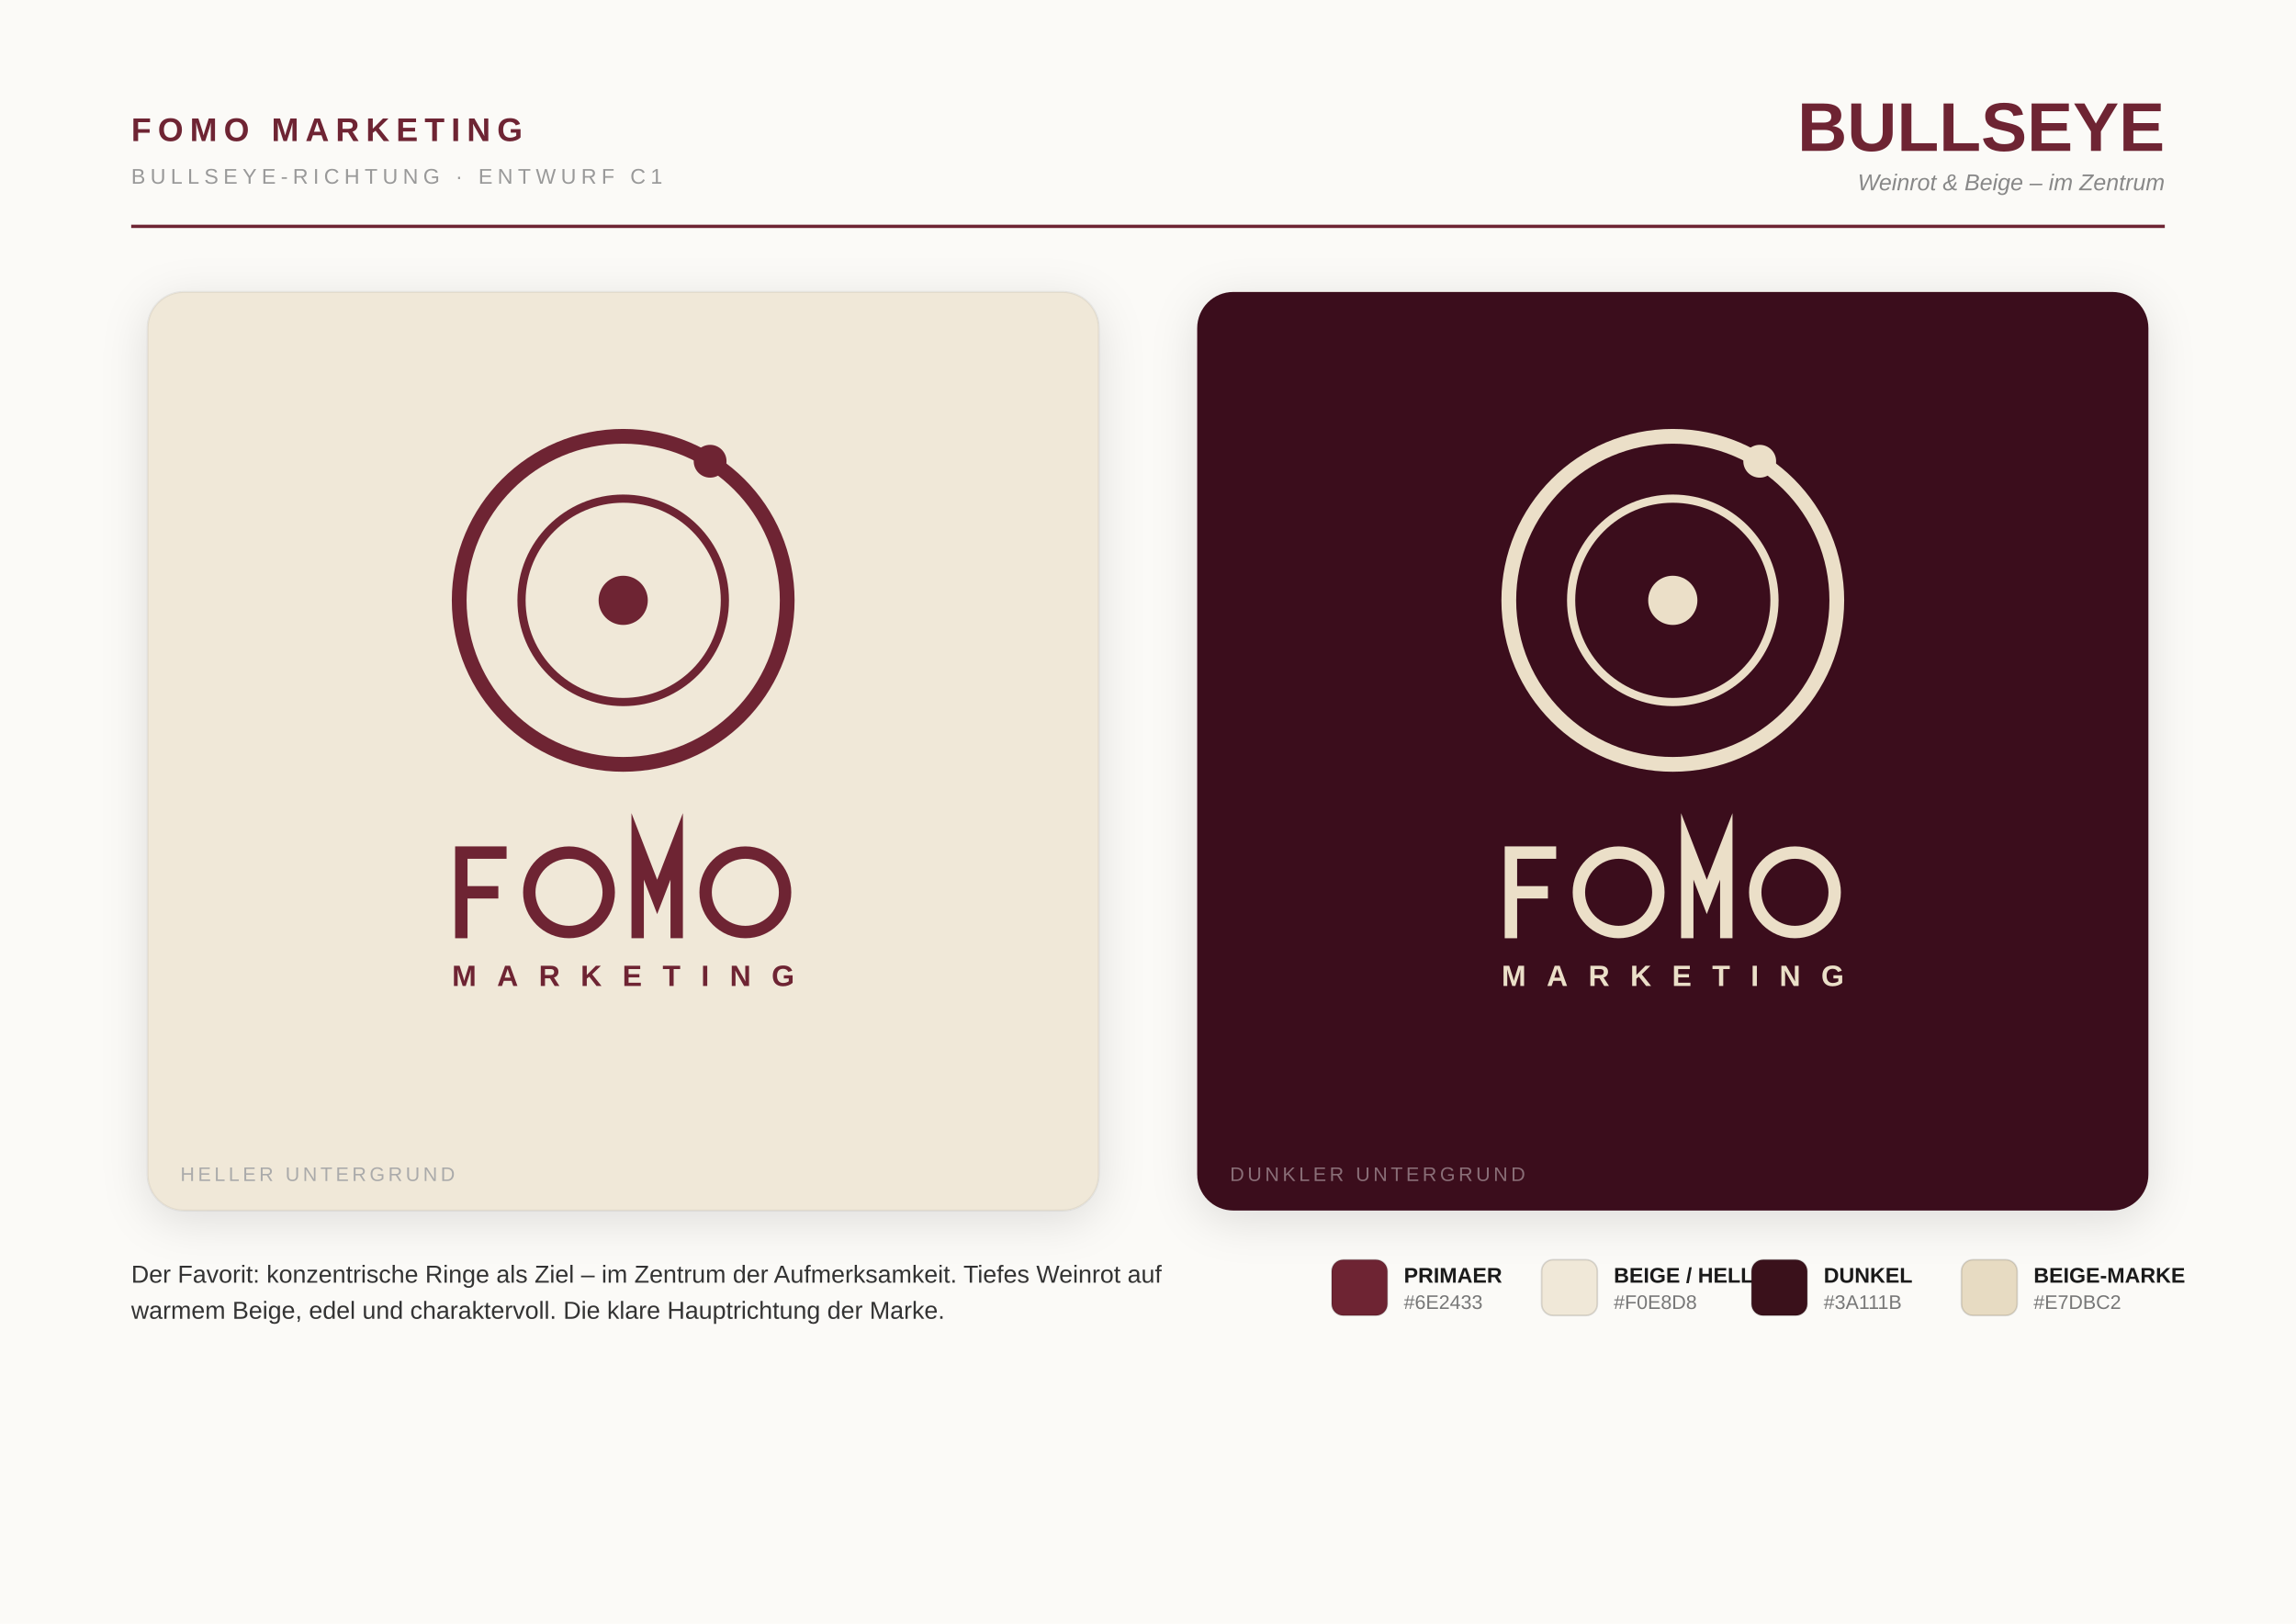
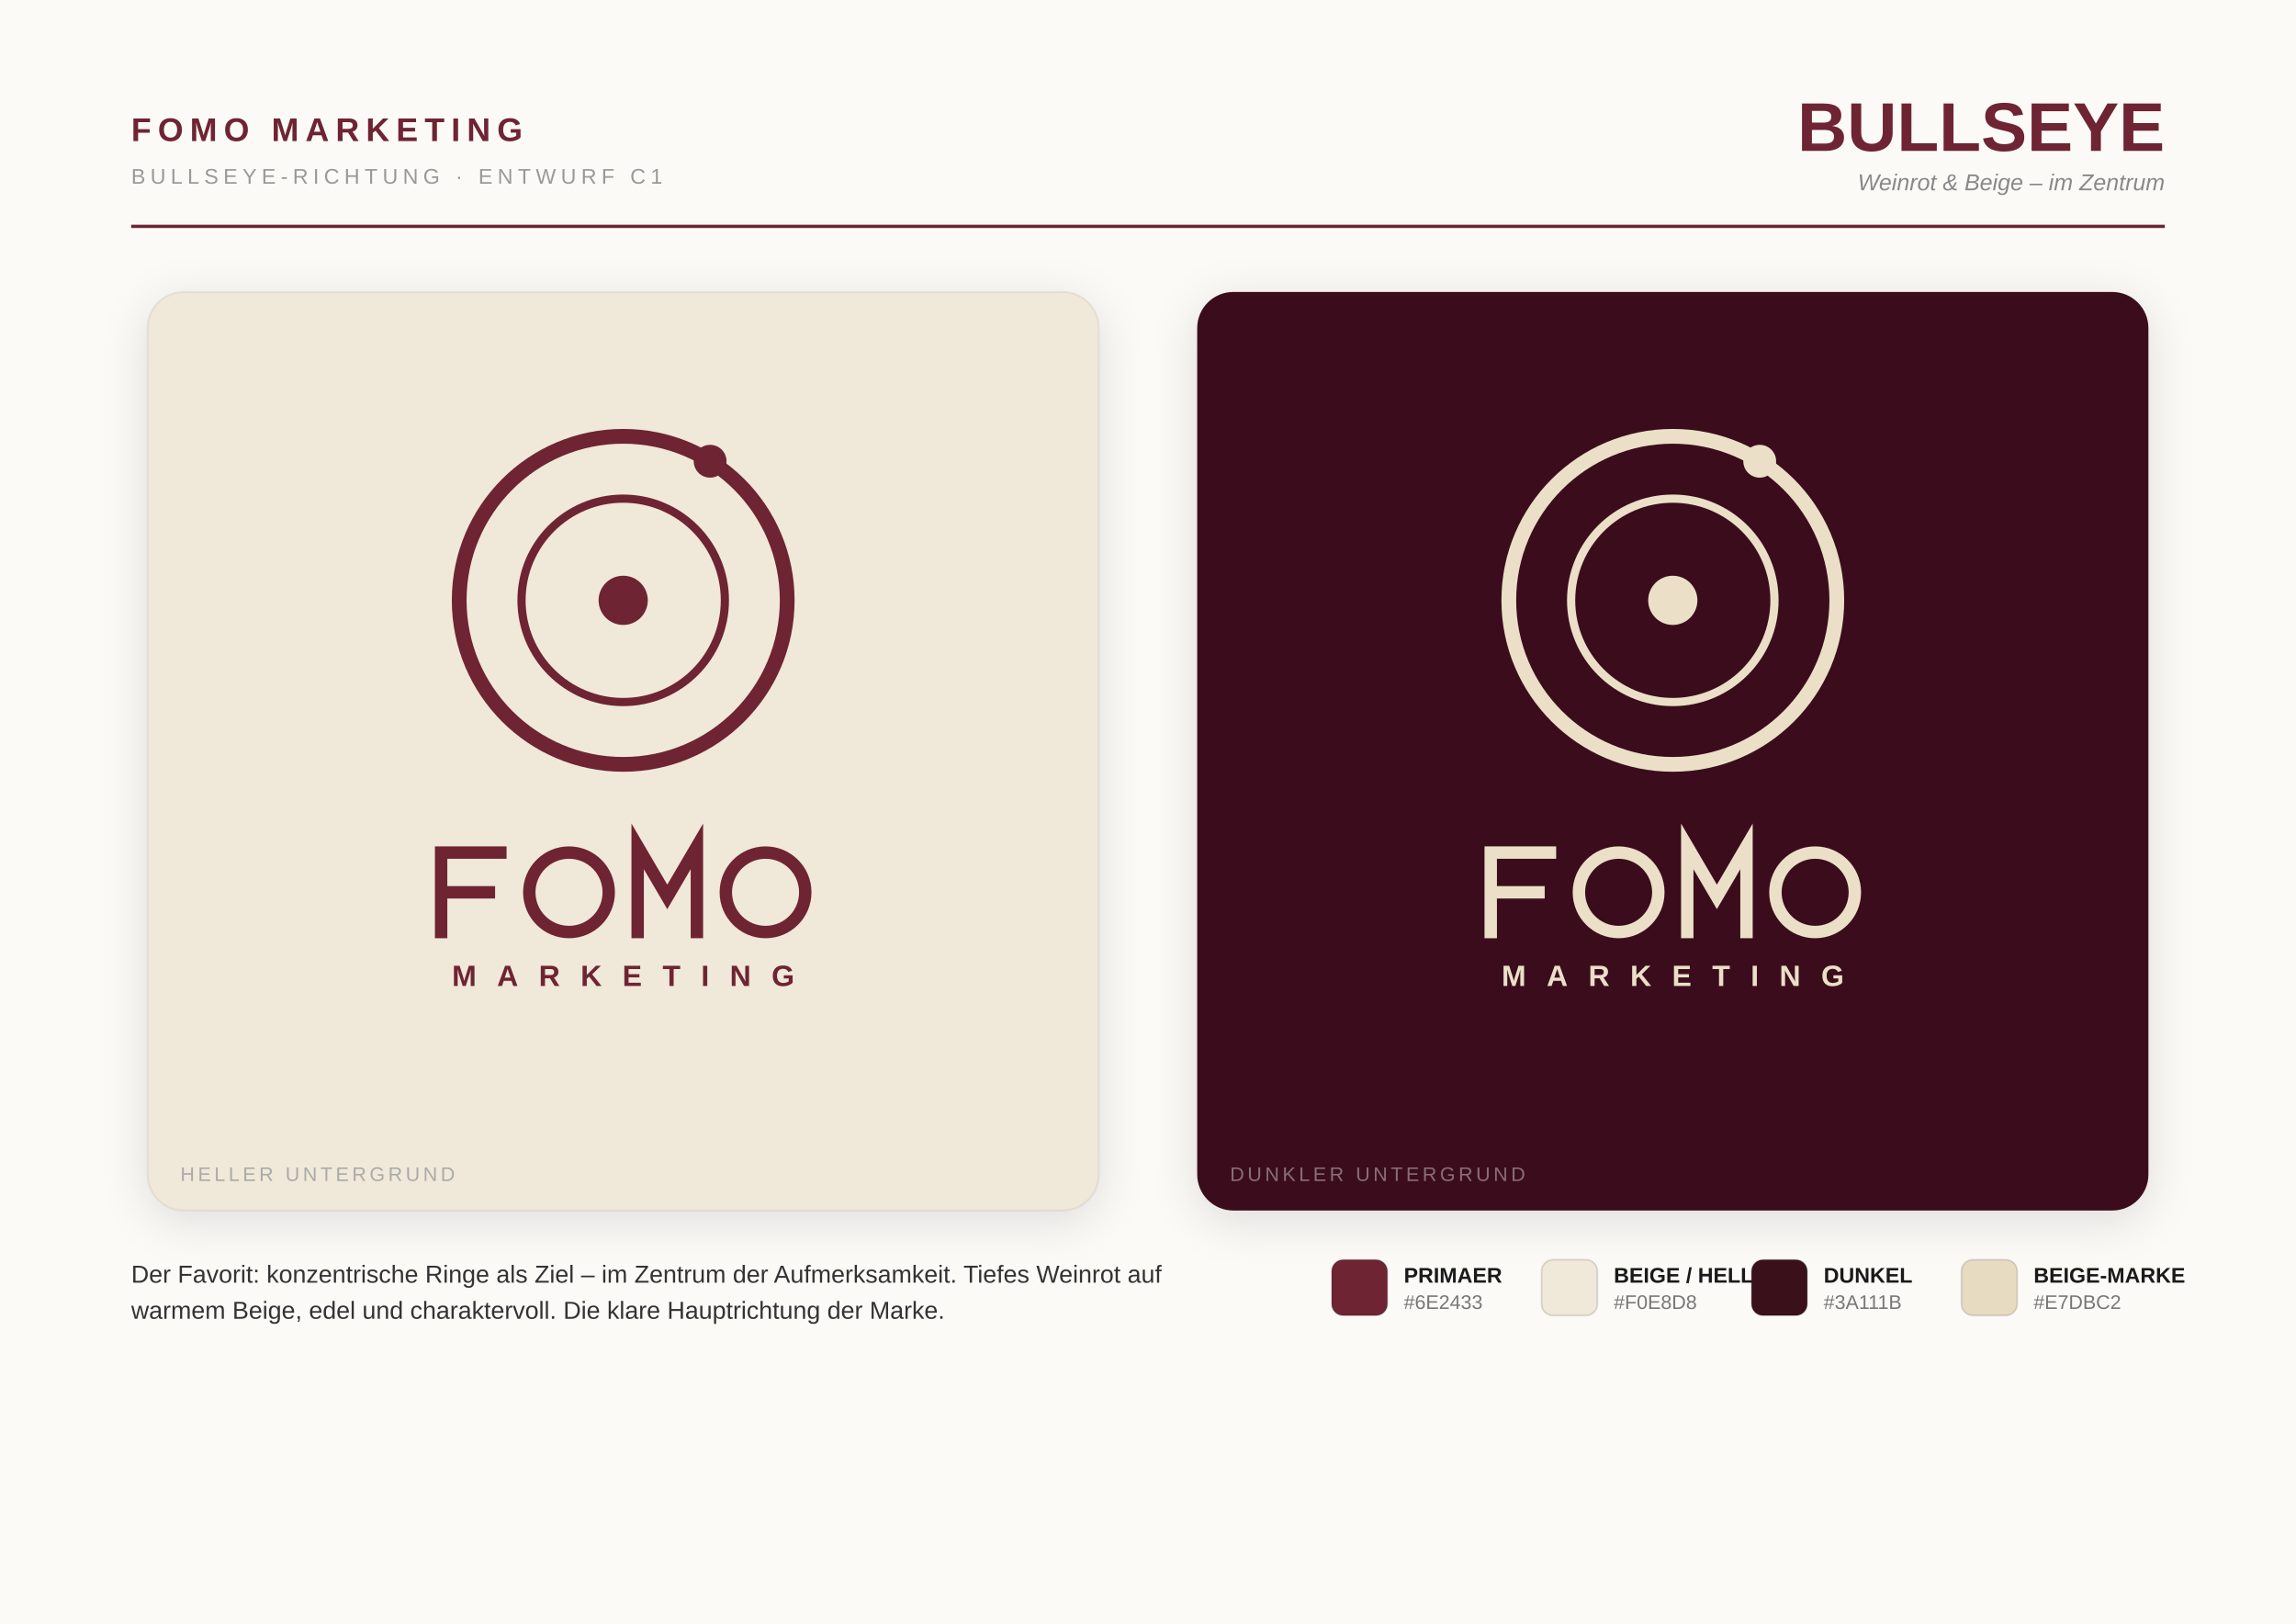
<svg xmlns="http://www.w3.org/2000/svg" width="1400" height="990" viewBox="0 0 1400 990">
  <defs>
    <filter id="soft" x="-20%" y="-20%" width="140%" height="140%">
      <feDropShadow dx="0" dy="6" stdDeviation="14" flood-color="#000" flood-opacity="0.12" />
    </filter>
  </defs>
  <rect width="1400" height="990" fill="#FBFAF7" />
  <text x="80" y="86" font-family="Liberation Sans, Arial, DejaVu Sans, sans-serif" font-size="20" font-weight="800" letter-spacing="4" fill="#6E2433">FOMO MARKETING</text>
  <text x="80" y="112" font-family="Liberation Sans, Arial, DejaVu Sans, sans-serif" font-size="13" letter-spacing="3" fill="#999">BULLSEYE-RICHTUNG · ENTWURF C1</text>
  <text x="1320" y="92" font-family="Liberation Sans, Arial, DejaVu Sans, sans-serif" font-size="42" font-weight="800" text-anchor="end" fill="#6E2433">BULLSEYE</text>
  <text x="1320" y="116" font-family="Liberation Sans, Arial, DejaVu Sans, sans-serif" font-size="14" font-style="italic" text-anchor="end" fill="#888">Weinrot &amp; Beige – im Zentrum</text>
  <line x1="80" y1="138" x2="1320" y2="138" stroke="#6E2433" stroke-width="2" />
  <rect x="90" y="178" width="580" height="560" rx="22" fill="#F0E8D8" stroke="#0000000f" stroke-width="1.2" filter="url(#soft)" />
  <rect x="730" y="178" width="580" height="560" rx="22" fill="#3A111B" filter="url(#soft)" />
  <g transform="translate(380.0 366.0) scale(1.0) translate(-380.0 -458.0)">
    <circle cx="380.0" cy="458.0" r="100.0" fill="none" stroke="#6E2433" stroke-width="9.0" />
    <circle cx="380.0" cy="458.0" r="62.0" fill="none" stroke="#6E2433" stroke-width="5.0" />
    <circle cx="380.0" cy="458.0" r="15.0" fill="#6E2433" />
    <circle cx="433.0" cy="373.2" r="10.0" fill="#6E2433" />
  </g>
-   <path fill="none" stroke="#6E2433" stroke-width="7.56" stroke-linecap="butt" stroke-linejoin="miter" stroke-miterlimit="8" d="M 281.30 516.00 L 281.30 572.00 M 281.30 519.78 L 308.88 519.78 M 281.30 544.00 L 303.86 544.00" />
+   <path fill="none" stroke="#6E2433" stroke-width="7.56" stroke-linecap="butt" stroke-linejoin="miter" stroke-miterlimit="8" d="M 268.98 516.00 L 268.98 572.00 M 268.98 519.78 L 308.88 519.78 M 268.98 544.00 L 301.89 544.00" />
  <circle cx="346.96" cy="544.00" r="24.22" fill="none" stroke="#6E2433" stroke-width="7.56" stroke-linecap="butt" stroke-linejoin="miter" stroke-miterlimit="8" />
-   <path fill="none" stroke="#6E2433" stroke-width="7.56" stroke-linecap="butt" stroke-linejoin="miter" stroke-miterlimit="8" d="M 388.82 572.00 L 388.82 516.00 L 400.72 546.80 L 412.62 516.00 L 412.62 572.00" />
-   <circle cx="454.48" cy="544.00" r="24.22" fill="none" stroke="#6E2433" stroke-width="7.56" stroke-linecap="butt" stroke-linejoin="miter" stroke-miterlimit="8" />
+   <path fill="none" stroke="#6E2433" stroke-width="7.56" stroke-linecap="butt" stroke-linejoin="miter" stroke-miterlimit="8" d="M 388.82 572.00 L 388.82 516.00 L 406.88 546.80 L 424.94 516.00 L 424.94 572.00" />
+   <circle cx="466.80" cy="544.00" r="24.22" fill="none" stroke="#6E2433" stroke-width="7.56" stroke-linecap="butt" stroke-linejoin="miter" stroke-miterlimit="8" />
  <text x="380.00" y="601.12" font-family="Liberation Sans, Arial, DejaVu Sans, sans-serif" font-size="17.92" font-weight="600" letter-spacing="12.54" text-anchor="middle" fill="#6E2433">MARKETING</text>
  <g transform="translate(1020.0 366.0) scale(1.0) translate(-1020.0 -458.0)">
    <circle cx="1020.0" cy="458.0" r="100.0" fill="none" stroke="#EBDFC8" stroke-width="9.0" />
    <circle cx="1020.0" cy="458.0" r="62.0" fill="none" stroke="#EBDFC8" stroke-width="5.0" />
    <circle cx="1020.0" cy="458.0" r="15.0" fill="#EBDFC8" />
    <circle cx="1073.0" cy="373.2" r="10.0" fill="#EBDFC8" />
  </g>
-   <path fill="none" stroke="#EBDFC8" stroke-width="7.56" stroke-linecap="butt" stroke-linejoin="miter" stroke-miterlimit="8" d="M 921.30 516.00 L 921.30 572.00 M 921.30 519.78 L 948.88 519.78 M 921.30 544.00 L 943.86 544.00" />
+   <path fill="none" stroke="#EBDFC8" stroke-width="7.56" stroke-linecap="butt" stroke-linejoin="miter" stroke-miterlimit="8" d="M 908.98 516.00 L 908.98 572.00 M 908.98 519.78 L 948.88 519.78 M 908.98 544.00 L 941.89 544.00" />
  <circle cx="986.96" cy="544.00" r="24.22" fill="none" stroke="#EBDFC8" stroke-width="7.56" stroke-linecap="butt" stroke-linejoin="miter" stroke-miterlimit="8" />
-   <path fill="none" stroke="#EBDFC8" stroke-width="7.56" stroke-linecap="butt" stroke-linejoin="miter" stroke-miterlimit="8" d="M 1028.82 572.00 L 1028.82 516.00 L 1040.72 546.80 L 1052.62 516.00 L 1052.62 572.00" />
-   <circle cx="1094.48" cy="544.00" r="24.22" fill="none" stroke="#EBDFC8" stroke-width="7.56" stroke-linecap="butt" stroke-linejoin="miter" stroke-miterlimit="8" />
+   <path fill="none" stroke="#EBDFC8" stroke-width="7.56" stroke-linecap="butt" stroke-linejoin="miter" stroke-miterlimit="8" d="M 1028.82 572.00 L 1028.82 516.00 L 1046.88 546.80 L 1064.94 516.00 L 1064.94 572.00" />
+   <circle cx="1106.80" cy="544.00" r="24.22" fill="none" stroke="#EBDFC8" stroke-width="7.56" stroke-linecap="butt" stroke-linejoin="miter" stroke-miterlimit="8" />
  <text x="1020.00" y="601.12" font-family="Liberation Sans, Arial, DejaVu Sans, sans-serif" font-size="17.92" font-weight="600" letter-spacing="12.54" text-anchor="middle" fill="#EBDFC8">MARKETING</text>
  <text x="110" y="720" font-family="Liberation Sans, Arial, DejaVu Sans, sans-serif" font-size="12" letter-spacing="2" fill="#aaa">HELLER UNTERGRUND</text>
  <text x="750" y="720" font-family="Liberation Sans, Arial, DejaVu Sans, sans-serif" font-size="12" letter-spacing="2" fill="#ffffff66">DUNKLER UNTERGRUND</text>
  <text x="80" y="782" font-family="Liberation Sans, Arial, DejaVu Sans, sans-serif" font-size="15" fill="#333">Der Favorit: konzentrische Ringe als Ziel – im Zentrum der Aufmerksamkeit. Tiefes Weinrot auf</text>
  <text x="80" y="804" font-family="Liberation Sans, Arial, DejaVu Sans, sans-serif" font-size="15" fill="#333">warmem Beige, edel und charaktervoll. Die klare Hauptrichtung der Marke.</text>
  <rect x="812" y="768" width="34" height="34" rx="7" fill="#6E2433" stroke="#00000022" stroke-width="1" />
  <text x="856" y="782" font-family="Liberation Sans, Arial, DejaVu Sans, sans-serif" font-size="13" font-weight="700" fill="#1a1a1a">PRIMAER</text>
  <text x="856" y="798" font-family="Liberation Sans, Arial, DejaVu Sans, sans-serif" font-size="12" fill="#777">#6E2433</text>
  <rect x="940" y="768" width="34" height="34" rx="7" fill="#F0E8D8" stroke="#00000022" stroke-width="1" />
  <text x="984" y="782" font-family="Liberation Sans, Arial, DejaVu Sans, sans-serif" font-size="13" font-weight="700" fill="#1a1a1a">BEIGE / HELL</text>
  <text x="984" y="798" font-family="Liberation Sans, Arial, DejaVu Sans, sans-serif" font-size="12" fill="#777">#F0E8D8</text>
  <rect x="1068" y="768" width="34" height="34" rx="7" fill="#3A111B" stroke="#00000022" stroke-width="1" />
  <text x="1112" y="782" font-family="Liberation Sans, Arial, DejaVu Sans, sans-serif" font-size="13" font-weight="700" fill="#1a1a1a">DUNKEL</text>
  <text x="1112" y="798" font-family="Liberation Sans, Arial, DejaVu Sans, sans-serif" font-size="12" fill="#777">#3A111B</text>
  <rect x="1196" y="768" width="34" height="34" rx="7" fill="#E7DBC2" stroke="#00000022" stroke-width="1" />
  <text x="1240" y="782" font-family="Liberation Sans, Arial, DejaVu Sans, sans-serif" font-size="13" font-weight="700" fill="#1a1a1a">BEIGE-MARKE</text>
  <text x="1240" y="798" font-family="Liberation Sans, Arial, DejaVu Sans, sans-serif" font-size="12" fill="#777">#E7DBC2</text>
</svg>
